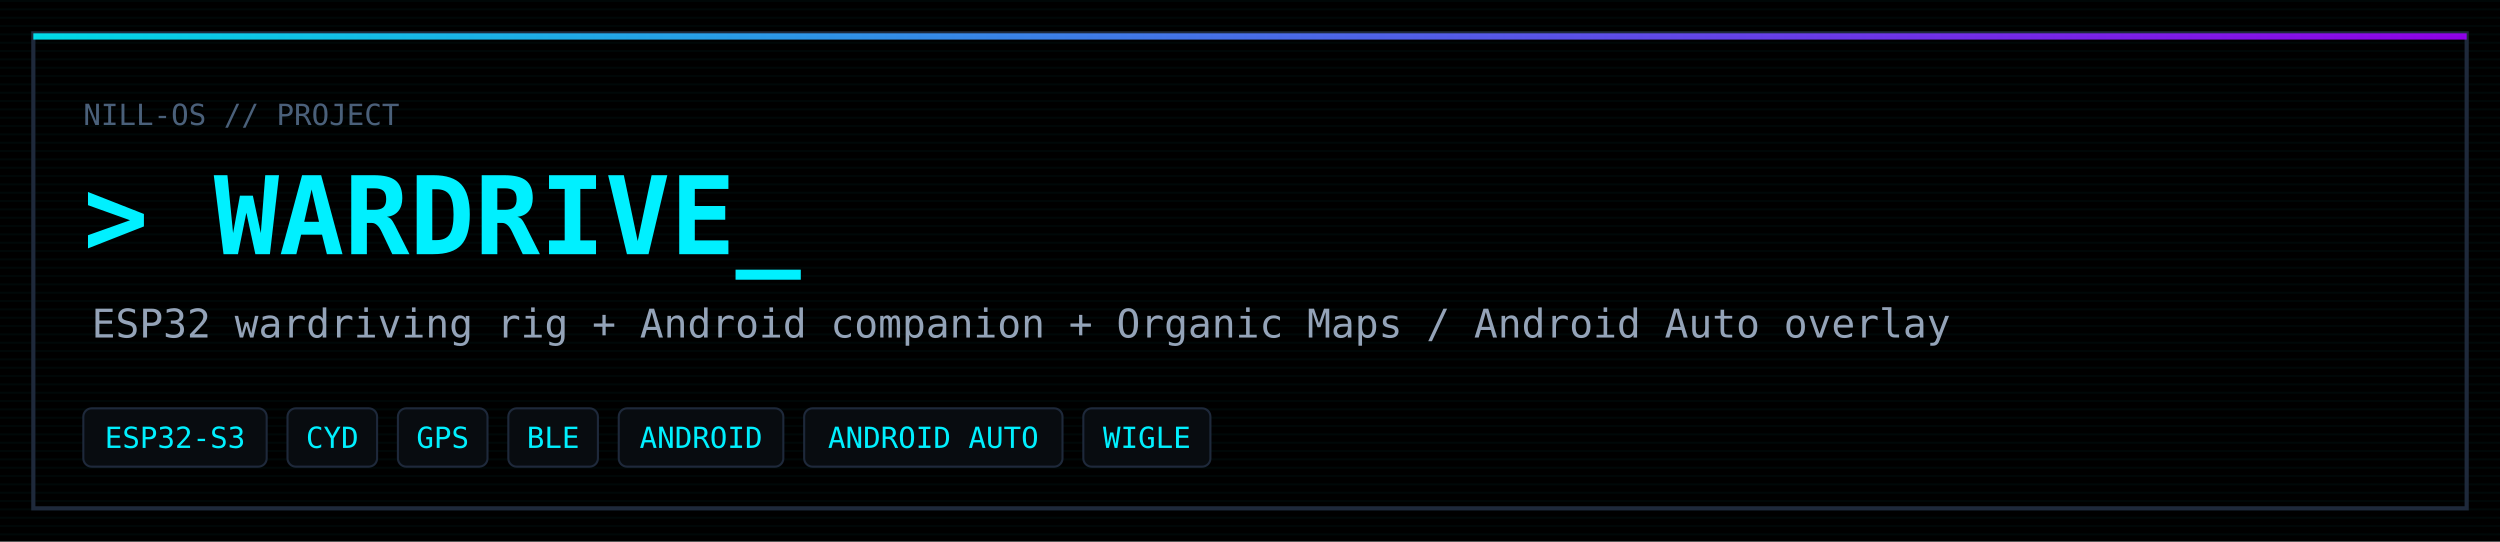
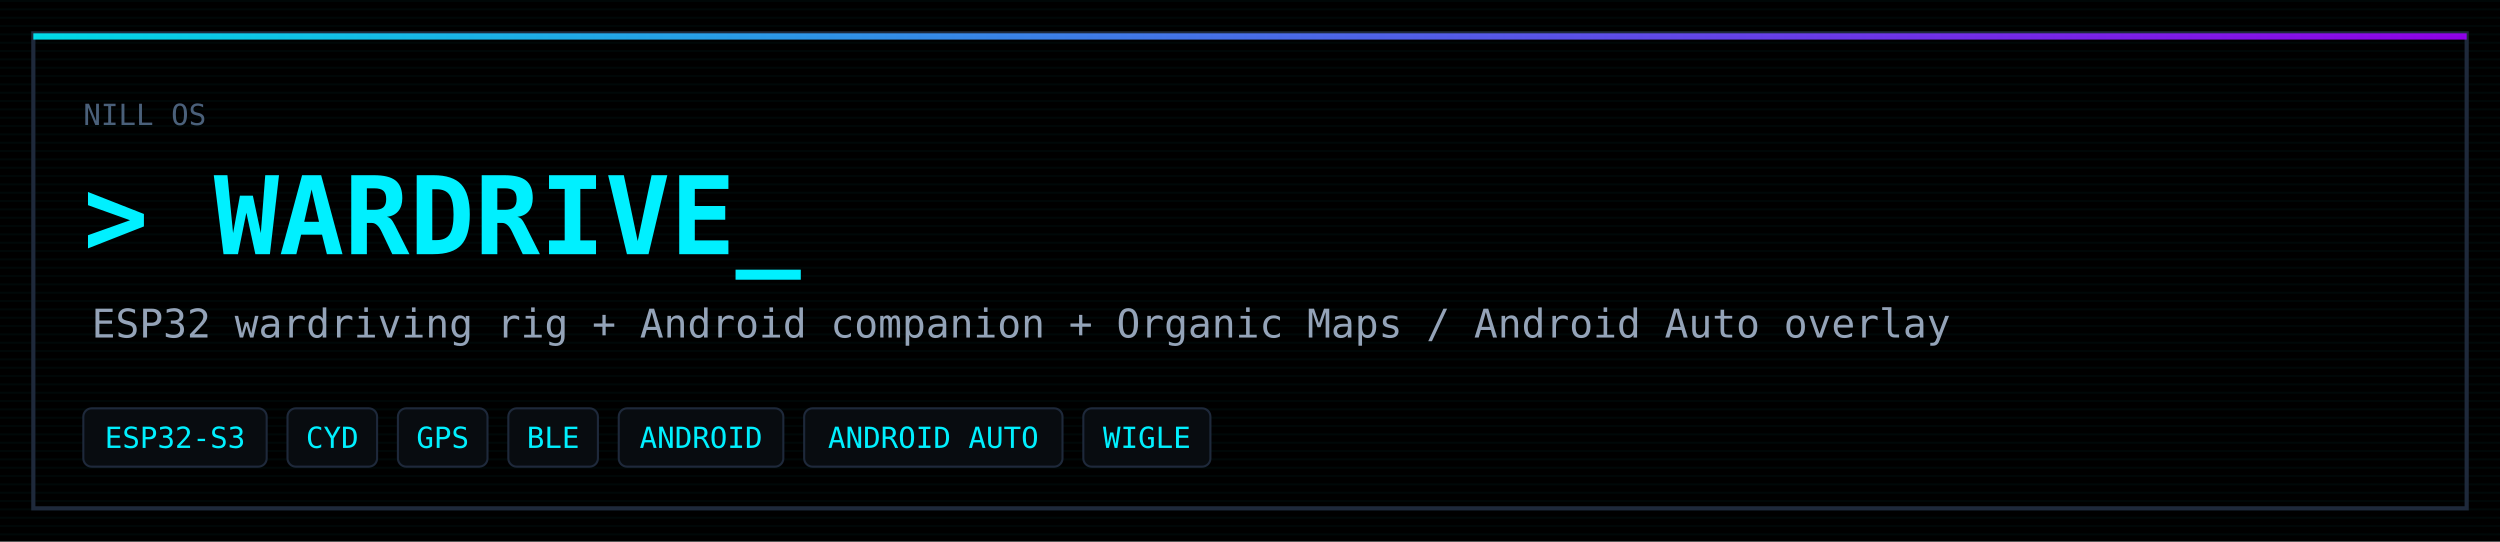
<svg xmlns="http://www.w3.org/2000/svg" width="1200" height="260" viewBox="0 0 1200 260" role="img" aria-label="WARDRIVE">
  <style>
    .mono { font-family: ui-monospace, 'SFMono-Regular', 'DejaVu Sans Mono', Menlo, Consolas, monospace; }
    .cursor { animation: blink 1.1s steps(1) infinite; }
    @keyframes blink { 50% { opacity: 0; } }
  </style>
  <defs>
    <pattern id="lines" width="4" height="4" patternUnits="userSpaceOnUse">
      <rect width="4" height="1" fill="#00F0FF" opacity="0.03" />
    </pattern>
    <linearGradient id="glow" x1="0" y1="0" x2="1" y2="0">
      <stop offset="0" stop-color="#00F0FF" stop-opacity="0.9" />
      <stop offset="1" stop-color="#9D00FF" stop-opacity="0.9" />
    </linearGradient>
  </defs>
  <rect width="1200" height="260" fill="#000000" />
  <rect width="1200" height="260" fill="url(#lines)" />
  <rect x="16" y="16" width="1168" height="228" fill="none" stroke="#1E293B" stroke-width="2" />
  <rect x="16" y="16" width="1168" height="3" fill="url(#glow)" />
  <g class="mono">
-     <text x="40" y="60" font-size="14" fill="#4A607A">NILL-OS // PROJECT</text>
+     <text x="40" y="60" font-size="14" fill="#4A607A">NILL OS</text>
    <text x="40" y="122" font-size="52" font-weight="700" fill="#00F0FF">&gt; WARDRIVE<tspan class="cursor">_</tspan>
    </text>
    <text x="44" y="162" font-size="19" fill="#94A3B8">ESP32 wardriving rig + Android companion + Organic Maps / Android Auto overlay</text>
    <rect x="40" y="196" width="88" height="28" rx="4" fill="#080C10" stroke="#1E293B" />
    <text x="84.0" y="215" font-size="14" fill="#00F0FF" text-anchor="middle">ESP32-S3</text>
    <rect x="138" y="196" width="43" height="28" rx="4" fill="#080C10" stroke="#1E293B" />
    <text x="159.5" y="215" font-size="14" fill="#00F0FF" text-anchor="middle">CYD</text>
    <rect x="191" y="196" width="43" height="28" rx="4" fill="#080C10" stroke="#1E293B" />
    <text x="212.5" y="215" font-size="14" fill="#00F0FF" text-anchor="middle">GPS</text>
    <rect x="244" y="196" width="43" height="28" rx="4" fill="#080C10" stroke="#1E293B" />
    <text x="265.5" y="215" font-size="14" fill="#00F0FF" text-anchor="middle">BLE</text>
    <rect x="297" y="196" width="79" height="28" rx="4" fill="#080C10" stroke="#1E293B" />
    <text x="336.5" y="215" font-size="14" fill="#00F0FF" text-anchor="middle">ANDROID</text>
    <rect x="386" y="196" width="124" height="28" rx="4" fill="#080C10" stroke="#1E293B" />
    <text x="448.0" y="215" font-size="14" fill="#00F0FF" text-anchor="middle">ANDROID AUTO</text>
    <rect x="520" y="196" width="61" height="28" rx="4" fill="#080C10" stroke="#1E293B" />
    <text x="550.5" y="215" font-size="14" fill="#00F0FF" text-anchor="middle">WIGLE</text>
  </g>
</svg>
